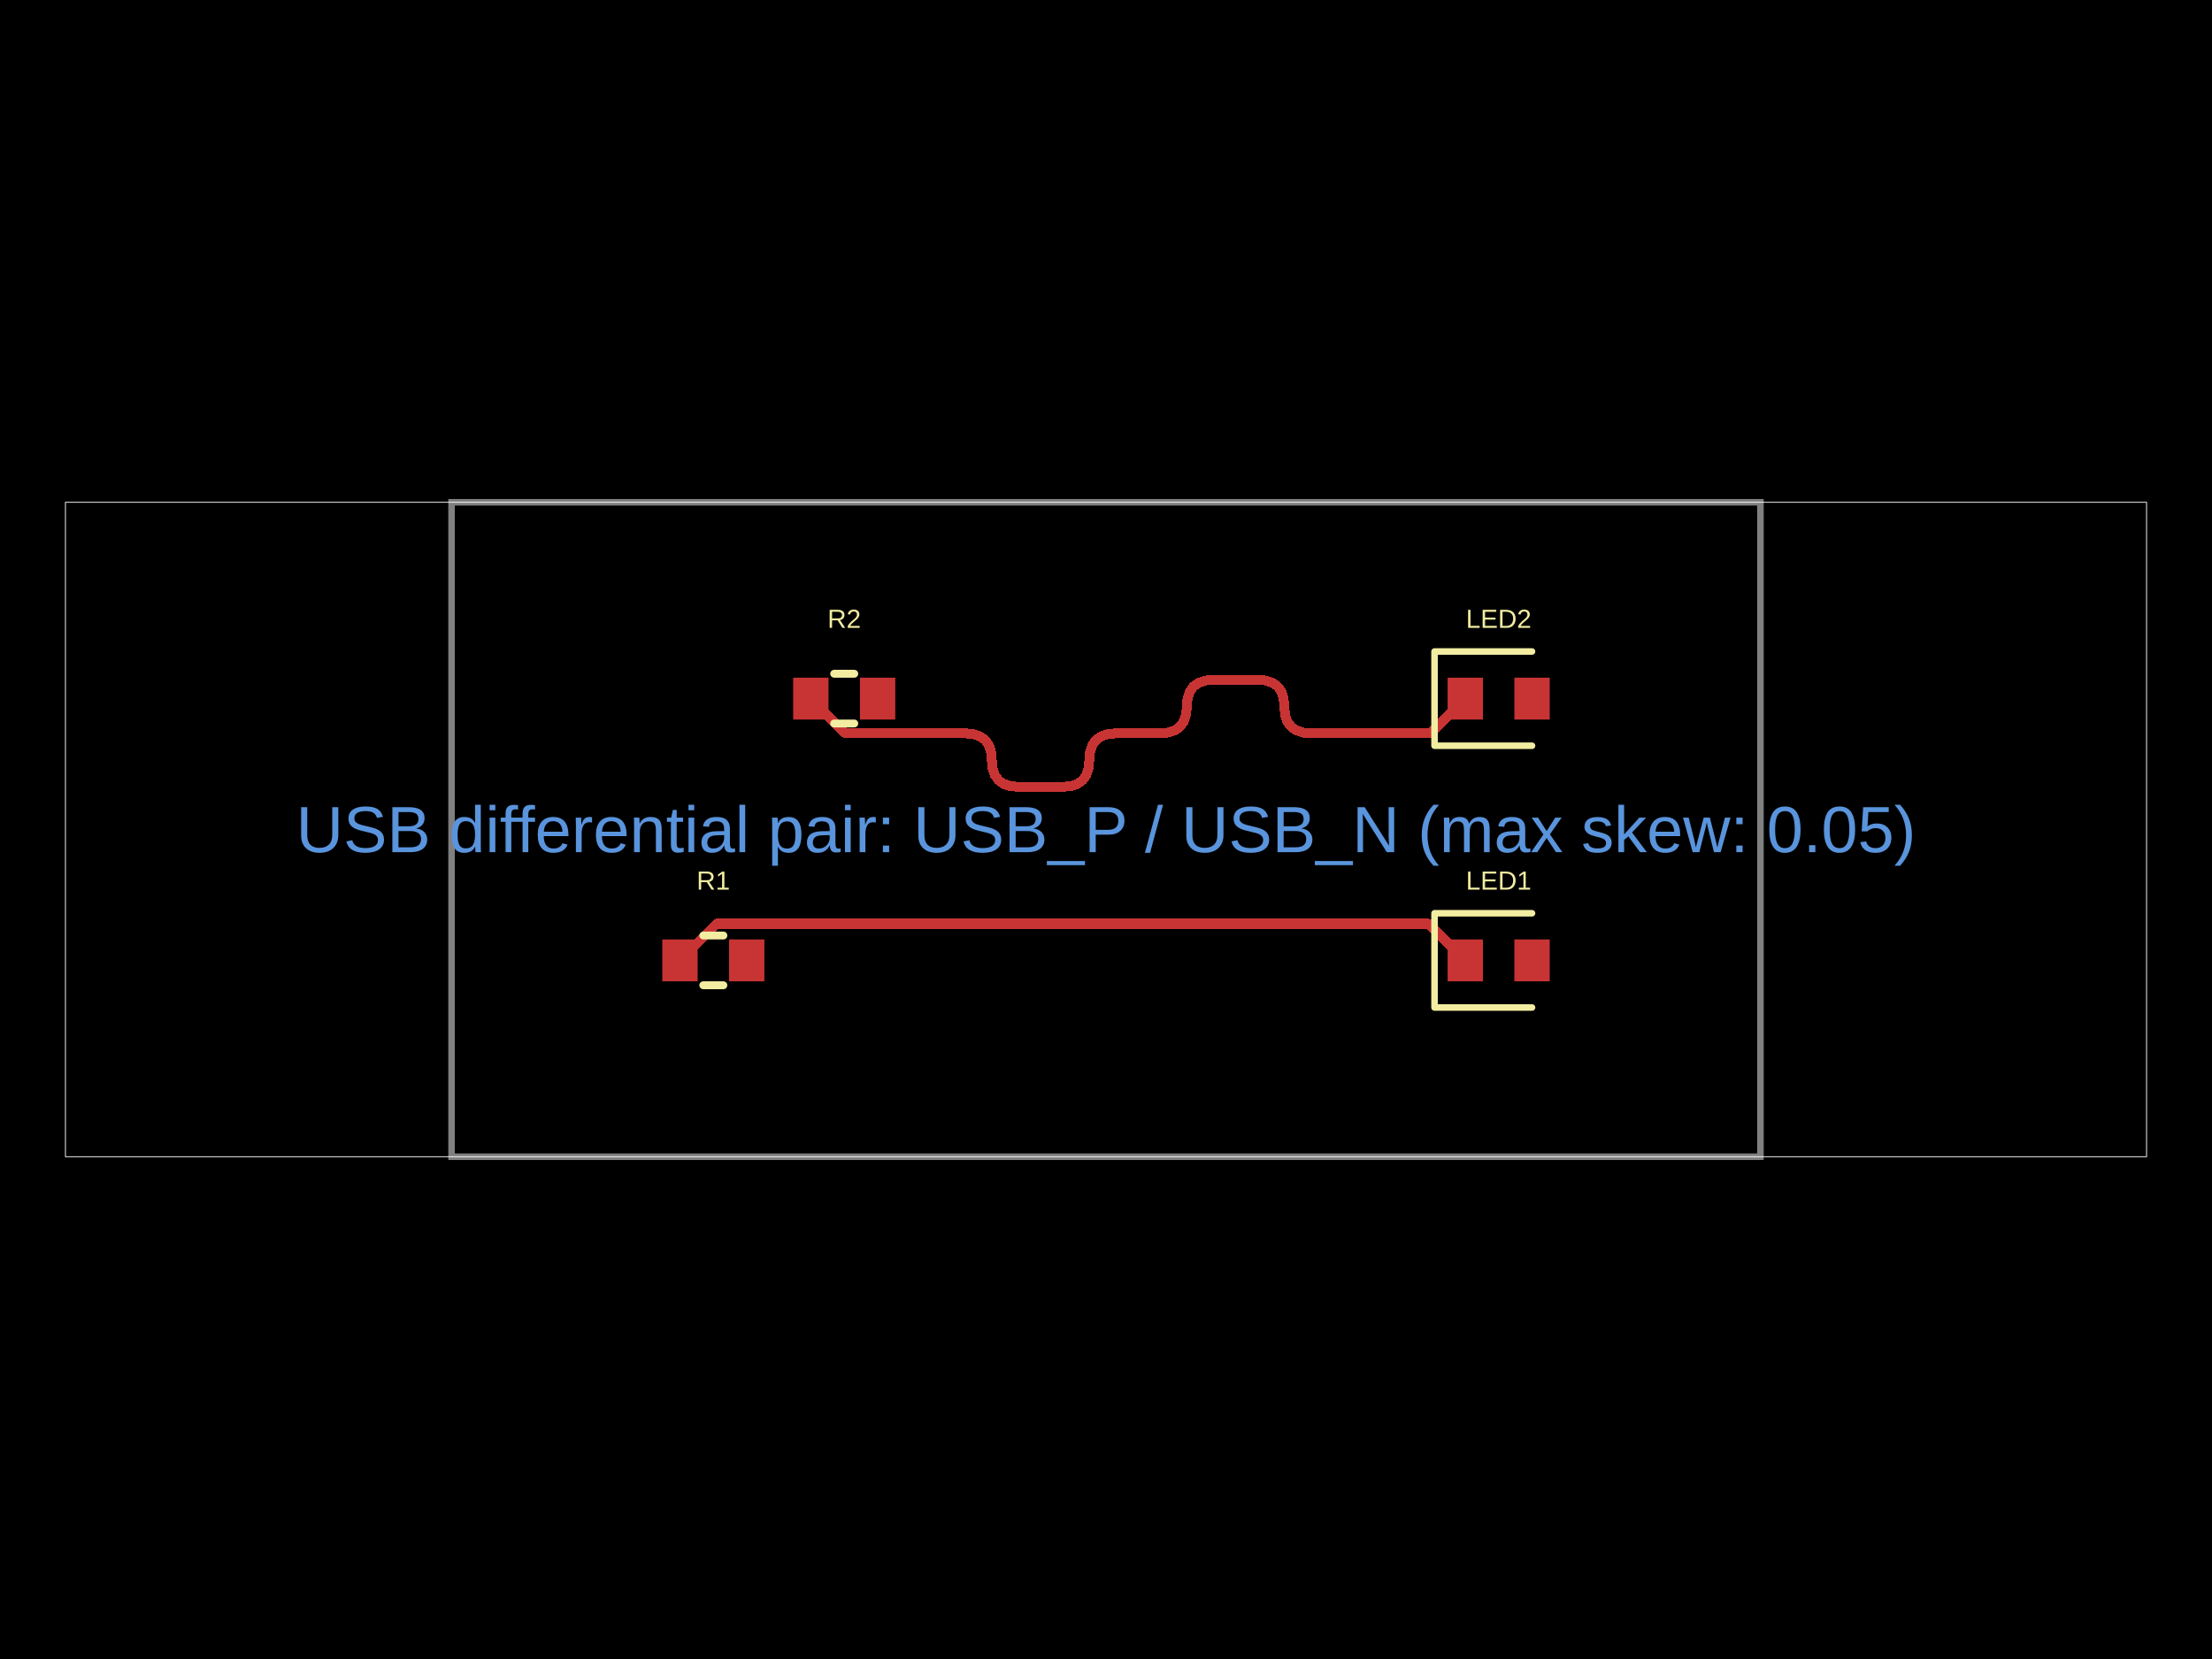
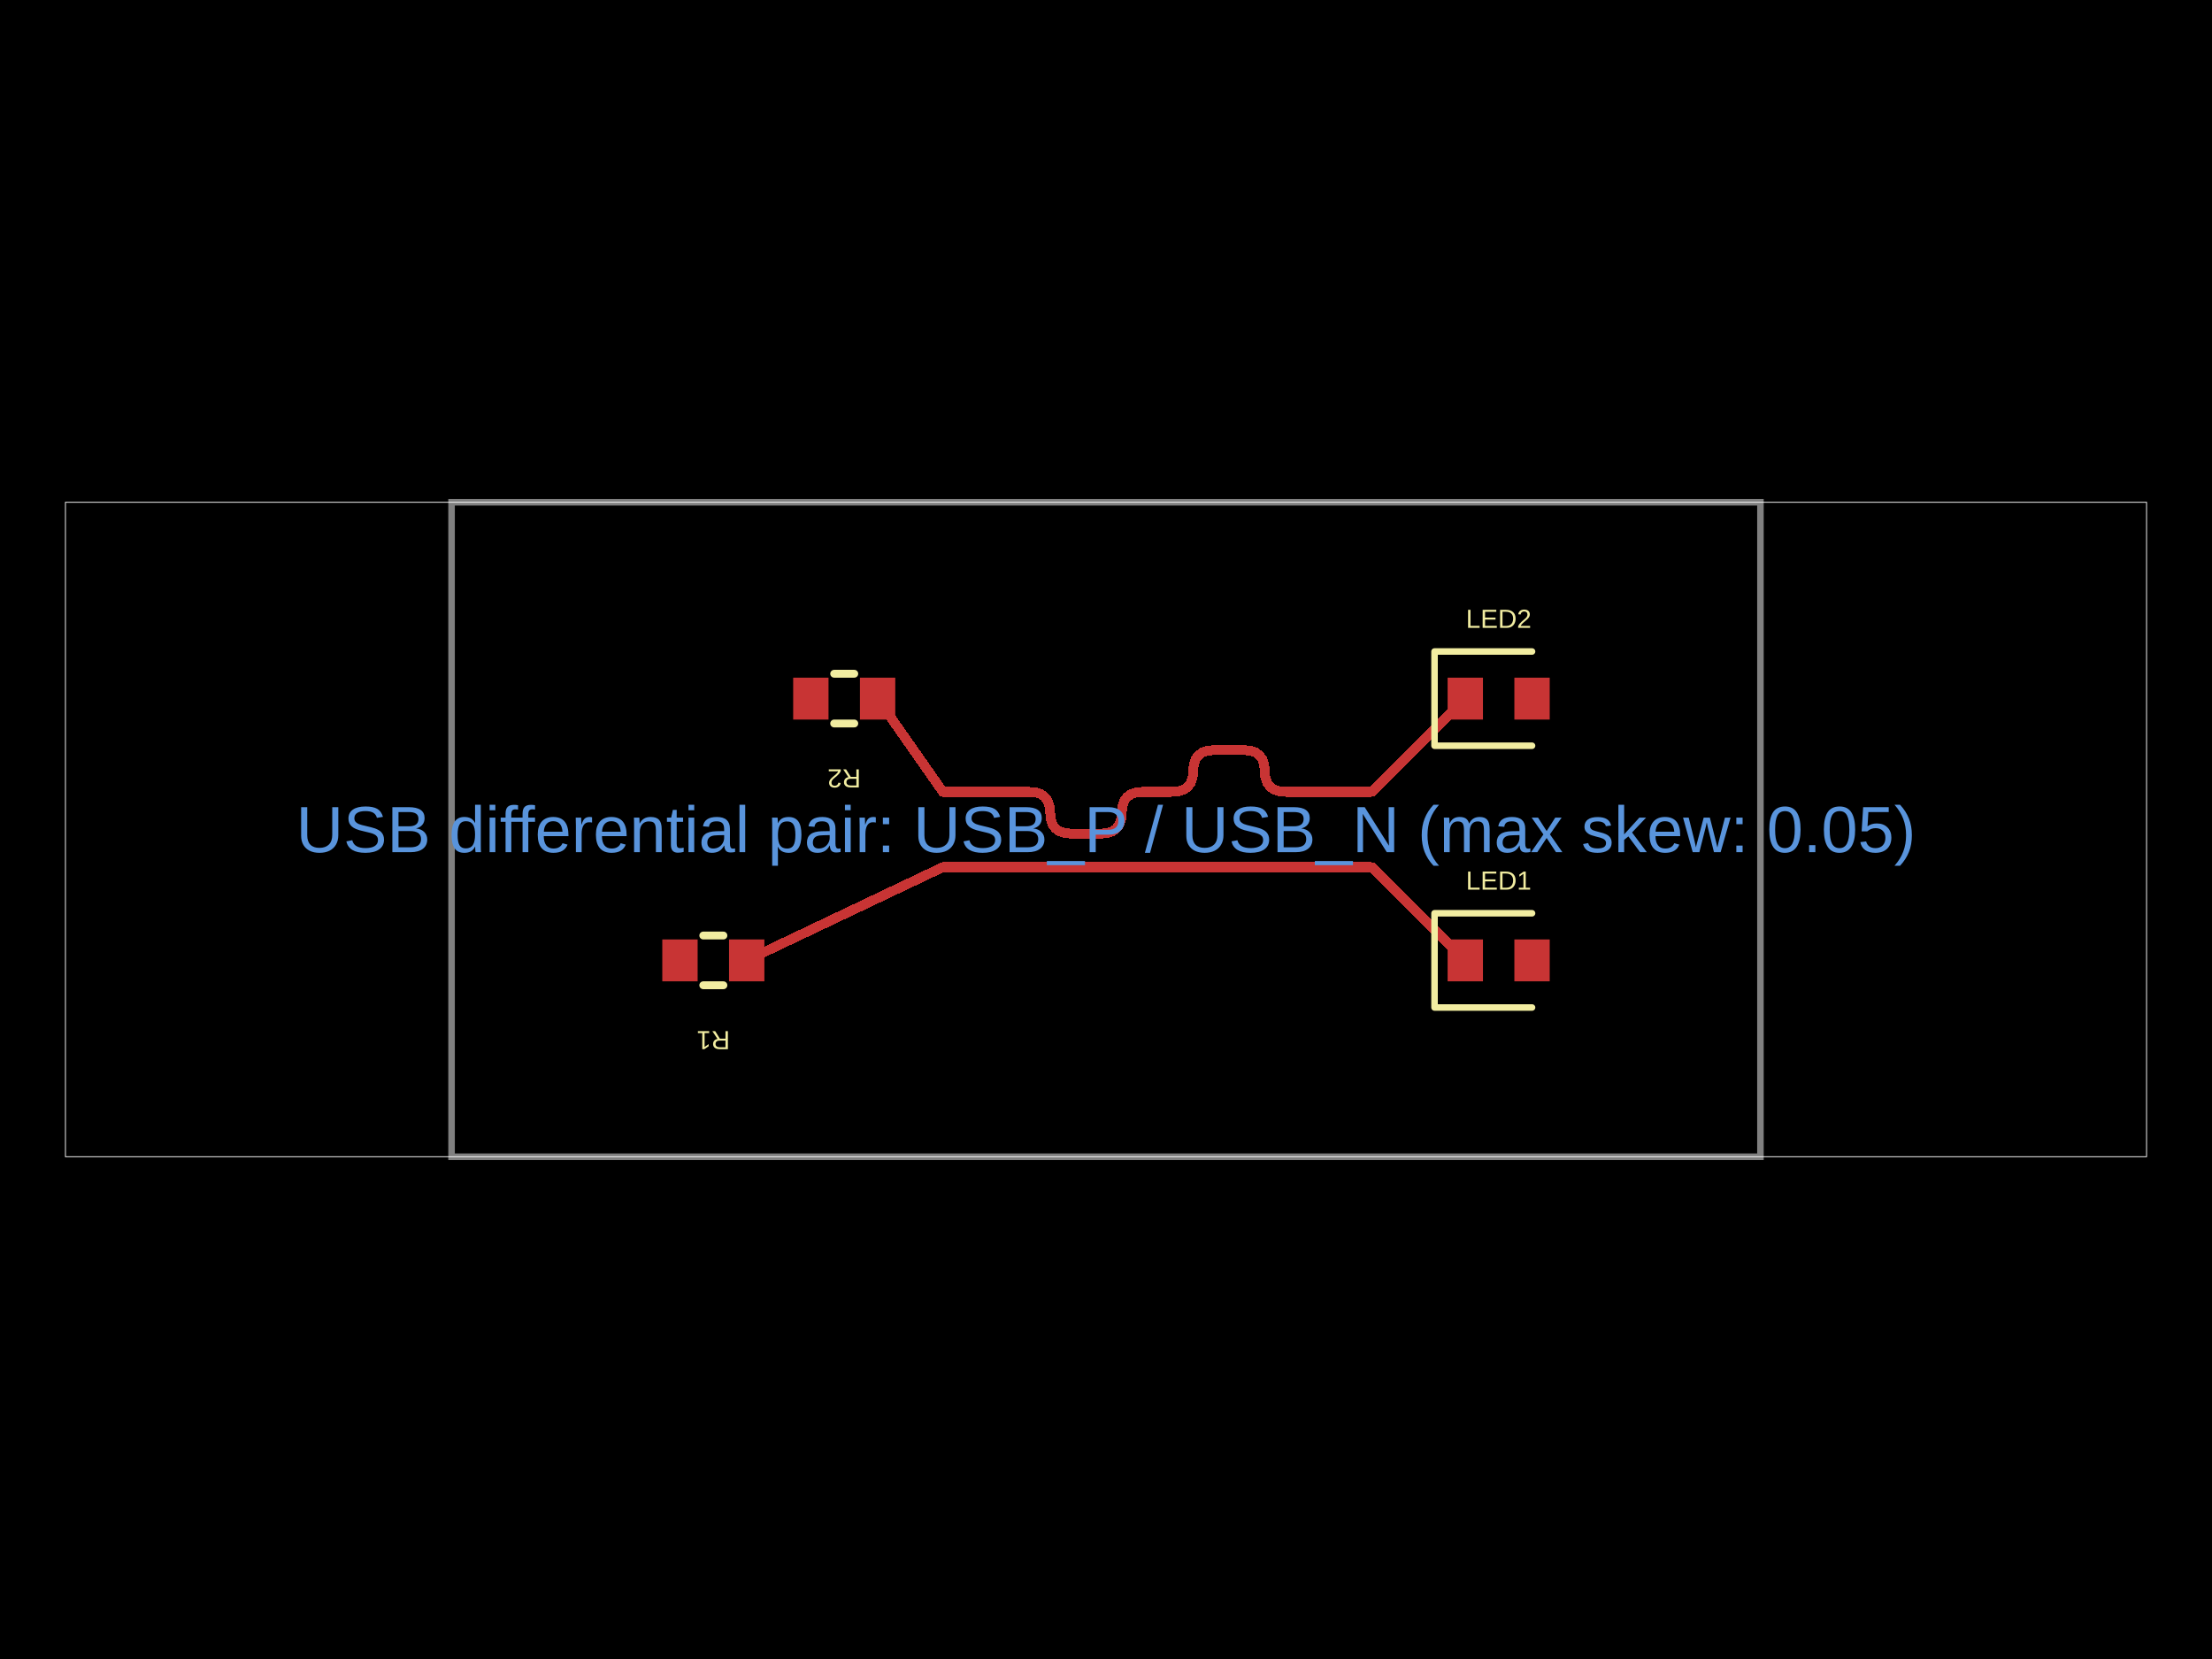
- <svg xmlns="http://www.w3.org/2000/svg" width="800" height="600" data-software-used-string="@tscircuit/core@0.0.1593">
+ <svg xmlns="http://www.w3.org/2000/svg" width="800" height="600" data-software-used-string="@tscircuit/core@0.0.1627">
  <style />
  <rect class="boundary" x="0" y="0" fill="#000" width="800" height="600" data-type="pcb_background" data-pcb-layer="global" />
  <rect class="pcb-boundary" fill="none" stroke="#fff" stroke-width="0.3" x="23.669" y="181.657" width="752.663" height="236.686" data-type="pcb_boundary" data-pcb-layer="global" />
  <path class="pcb-board" d="M 163.314 418.343 L 636.686 418.343 L 636.686 181.657 L 163.314 181.657 Z" fill="none" stroke="rgba(255, 255, 255, 0.5)" stroke-width="2.367" data-type="pcb_board" data-pcb-layer="board" />
-   <rect class="pcb-pad" fill="rgb(200, 52, 52)" x="239.527" y="339.763" width="12.781" height="15.148" data-type="pcb_smtpad" data-pcb-layer="top" data-pad-name="R1.pin1" />
-   <rect class="pcb-pad" fill="rgb(200, 52, 52)" x="263.669" y="339.763" width="12.781" height="15.148" data-type="pcb_smtpad" data-pcb-layer="top" data-pad-name="R1.pin2" />
-   <rect class="pcb-pad" fill="rgb(200, 52, 52)" x="286.864" y="245.089" width="12.781" height="15.148" data-type="pcb_smtpad" data-pcb-layer="top" data-pad-name="R2.pin1" />
-   <rect class="pcb-pad" fill="rgb(200, 52, 52)" x="311.006" y="245.089" width="12.781" height="15.148" data-type="pcb_smtpad" data-pcb-layer="top" data-pad-name="R2.pin2" />
+   <rect class="pcb-pad" fill="rgb(200, 52, 52)" x="263.669" y="339.763" width="12.781" height="15.148" data-type="pcb_smtpad" data-pcb-layer="top" data-pad-name="R1.pin1" />
+   <rect class="pcb-pad" fill="rgb(200, 52, 52)" x="239.527" y="339.763" width="12.781" height="15.148" data-type="pcb_smtpad" data-pcb-layer="top" data-pad-name="R1.pin2" />
+   <rect class="pcb-pad" fill="rgb(200, 52, 52)" x="311.006" y="245.089" width="12.781" height="15.148" data-type="pcb_smtpad" data-pcb-layer="top" data-pad-name="R2.pin1" />
+   <rect class="pcb-pad" fill="rgb(200, 52, 52)" x="286.864" y="245.089" width="12.781" height="15.148" data-type="pcb_smtpad" data-pcb-layer="top" data-pad-name="R2.pin2" />
  <rect class="pcb-pad" fill="rgb(200, 52, 52)" x="523.55" y="339.763" width="12.781" height="15.148" data-type="pcb_smtpad" data-pcb-layer="top" data-pad-name="LED1.pin1" />
  <rect class="pcb-pad" fill="rgb(200, 52, 52)" x="547.692" y="339.763" width="12.781" height="15.148" data-type="pcb_smtpad" data-pcb-layer="top" data-pad-name="LED1.pin2" />
  <rect class="pcb-pad" fill="rgb(200, 52, 52)" x="523.55" y="245.089" width="12.781" height="15.148" data-type="pcb_smtpad" data-pcb-layer="top" data-pad-name="LED2.pin1" />
  <rect class="pcb-pad" fill="rgb(200, 52, 52)" x="547.692" y="245.089" width="12.781" height="15.148" data-type="pcb_smtpad" data-pcb-layer="top" data-pad-name="LED2.pin2" />
-   <path class="pcb-trace" stroke="rgb(200, 52, 52)" fill="none" d="M 293.254 252.663 L 305.802 265.21" stroke-width="3.55" stroke-linecap="round" stroke-linejoin="round" shape-rendering="crispEdges" data-type="pcb_trace" data-pcb-layer="top" />
-   <path class="pcb-trace" stroke="rgb(200, 52, 52)" fill="none" d="M 305.802 265.21 L 349.014 265.21" stroke-width="3.55" stroke-linecap="round" stroke-linejoin="round" shape-rendering="crispEdges" data-type="pcb_trace" data-pcb-layer="top" />
-   <path class="pcb-trace" stroke="rgb(200, 52, 52)" fill="none" d="M 349.014 265.21 L 351.974 265.479" stroke-width="3.55" stroke-linecap="round" stroke-linejoin="round" shape-rendering="crispEdges" data-type="pcb_trace" data-pcb-layer="top" />
-   <path class="pcb-trace" stroke="rgb(200, 52, 52)" fill="none" d="M 351.974 265.479 L 354.395 266.286" stroke-width="3.55" stroke-linecap="round" stroke-linejoin="round" shape-rendering="crispEdges" data-type="pcb_trace" data-pcb-layer="top" />
-   <path class="pcb-trace" stroke="rgb(200, 52, 52)" fill="none" d="M 354.395 266.286 L 356.278 267.631" stroke-width="3.55" stroke-linecap="round" stroke-linejoin="round" shape-rendering="crispEdges" data-type="pcb_trace" data-pcb-layer="top" />
-   <path class="pcb-trace" stroke="rgb(200, 52, 52)" fill="none" d="M 356.278 267.631 L 357.623 269.515" stroke-width="3.55" stroke-linecap="round" stroke-linejoin="round" shape-rendering="crispEdges" data-type="pcb_trace" data-pcb-layer="top" />
-   <path class="pcb-trace" stroke="rgb(200, 52, 52)" fill="none" d="M 357.623 269.515 L 358.431 271.936" stroke-width="3.55" stroke-linecap="round" stroke-linejoin="round" shape-rendering="crispEdges" data-type="pcb_trace" data-pcb-layer="top" />
-   <path class="pcb-trace" stroke="rgb(200, 52, 52)" fill="none" d="M 358.431 271.936 L 358.7 274.895" stroke-width="3.55" stroke-linecap="round" stroke-linejoin="round" shape-rendering="crispEdges" data-type="pcb_trace" data-pcb-layer="top" />
-   <path class="pcb-trace" stroke="rgb(200, 52, 52)" fill="none" d="M 358.7 274.895 L 358.969 277.855" stroke-width="3.55" stroke-linecap="round" stroke-linejoin="round" shape-rendering="crispEdges" data-type="pcb_trace" data-pcb-layer="top" />
-   <path class="pcb-trace" stroke="rgb(200, 52, 52)" fill="none" d="M 358.969 277.855 L 359.776 280.276" stroke-width="3.55" stroke-linecap="round" stroke-linejoin="round" shape-rendering="crispEdges" data-type="pcb_trace" data-pcb-layer="top" />
-   <path class="pcb-trace" stroke="rgb(200, 52, 52)" fill="none" d="M 359.776 280.276 L 361.121 282.159" stroke-width="3.55" stroke-linecap="round" stroke-linejoin="round" shape-rendering="crispEdges" data-type="pcb_trace" data-pcb-layer="top" />
-   <path class="pcb-trace" stroke="rgb(200, 52, 52)" fill="none" d="M 361.121 282.159 L 363.004 283.504" stroke-width="3.55" stroke-linecap="round" stroke-linejoin="round" shape-rendering="crispEdges" data-type="pcb_trace" data-pcb-layer="top" />
-   <path class="pcb-trace" stroke="rgb(200, 52, 52)" fill="none" d="M 363.004 283.504 L 365.426 284.312" stroke-width="3.55" stroke-linecap="round" stroke-linejoin="round" shape-rendering="crispEdges" data-type="pcb_trace" data-pcb-layer="top" />
-   <path class="pcb-trace" stroke="rgb(200, 52, 52)" fill="none" d="M 365.426 284.312 L 368.385 284.581" stroke-width="3.55" stroke-linecap="round" stroke-linejoin="round" shape-rendering="crispEdges" data-type="pcb_trace" data-pcb-layer="top" />
-   <path class="pcb-trace" stroke="rgb(200, 52, 52)" fill="none" d="M 368.385 284.581 L 384.28 284.581" stroke-width="3.55" stroke-linecap="round" stroke-linejoin="round" shape-rendering="crispEdges" data-type="pcb_trace" data-pcb-layer="top" />
-   <path class="pcb-trace" stroke="rgb(200, 52, 52)" fill="none" d="M 384.28 284.581 L 387.239 284.312" stroke-width="3.55" stroke-linecap="round" stroke-linejoin="round" shape-rendering="crispEdges" data-type="pcb_trace" data-pcb-layer="top" />
-   <path class="pcb-trace" stroke="rgb(200, 52, 52)" fill="none" d="M 387.239 284.312 L 389.66 283.504" stroke-width="3.55" stroke-linecap="round" stroke-linejoin="round" shape-rendering="crispEdges" data-type="pcb_trace" data-pcb-layer="top" />
-   <path class="pcb-trace" stroke="rgb(200, 52, 52)" fill="none" d="M 389.66 283.504 L 391.544 282.159" stroke-width="3.55" stroke-linecap="round" stroke-linejoin="round" shape-rendering="crispEdges" data-type="pcb_trace" data-pcb-layer="top" />
-   <path class="pcb-trace" stroke="rgb(200, 52, 52)" fill="none" d="M 391.544 282.159 L 392.889 280.276" stroke-width="3.55" stroke-linecap="round" stroke-linejoin="round" shape-rendering="crispEdges" data-type="pcb_trace" data-pcb-layer="top" />
-   <path class="pcb-trace" stroke="rgb(200, 52, 52)" fill="none" d="M 392.889 280.276 L 393.696 277.855" stroke-width="3.55" stroke-linecap="round" stroke-linejoin="round" shape-rendering="crispEdges" data-type="pcb_trace" data-pcb-layer="top" />
-   <path class="pcb-trace" stroke="rgb(200, 52, 52)" fill="none" d="M 393.696 277.855 L 393.965 274.895" stroke-width="3.55" stroke-linecap="round" stroke-linejoin="round" shape-rendering="crispEdges" data-type="pcb_trace" data-pcb-layer="top" />
-   <path class="pcb-trace" stroke="rgb(200, 52, 52)" fill="none" d="M 393.965 274.895 L 394.234 271.936" stroke-width="3.55" stroke-linecap="round" stroke-linejoin="round" shape-rendering="crispEdges" data-type="pcb_trace" data-pcb-layer="top" />
-   <path class="pcb-trace" stroke="rgb(200, 52, 52)" fill="none" d="M 394.234 271.936 L 395.041 269.515" stroke-width="3.55" stroke-linecap="round" stroke-linejoin="round" shape-rendering="crispEdges" data-type="pcb_trace" data-pcb-layer="top" />
-   <path class="pcb-trace" stroke="rgb(200, 52, 52)" fill="none" d="M 395.041 269.515 L 396.386 267.631" stroke-width="3.55" stroke-linecap="round" stroke-linejoin="round" shape-rendering="crispEdges" data-type="pcb_trace" data-pcb-layer="top" />
-   <path class="pcb-trace" stroke="rgb(200, 52, 52)" fill="none" d="M 396.386 267.631 L 398.27 266.286" stroke-width="3.55" stroke-linecap="round" stroke-linejoin="round" shape-rendering="crispEdges" data-type="pcb_trace" data-pcb-layer="top" />
-   <path class="pcb-trace" stroke="rgb(200, 52, 52)" fill="none" d="M 398.27 266.286 L 400.691 265.479" stroke-width="3.55" stroke-linecap="round" stroke-linejoin="round" shape-rendering="crispEdges" data-type="pcb_trace" data-pcb-layer="top" />
-   <path class="pcb-trace" stroke="rgb(200, 52, 52)" fill="none" d="M 400.691 265.479 L 403.65 265.21" stroke-width="3.55" stroke-linecap="round" stroke-linejoin="round" shape-rendering="crispEdges" data-type="pcb_trace" data-pcb-layer="top" />
-   <path class="pcb-trace" stroke="rgb(200, 52, 52)" fill="none" d="M 403.65 265.21 L 419.545 265.21" stroke-width="3.55" stroke-linecap="round" stroke-linejoin="round" shape-rendering="crispEdges" data-type="pcb_trace" data-pcb-layer="top" />
-   <path class="pcb-trace" stroke="rgb(200, 52, 52)" fill="none" d="M 419.545 265.21 L 422.504 264.941" stroke-width="3.55" stroke-linecap="round" stroke-linejoin="round" shape-rendering="crispEdges" data-type="pcb_trace" data-pcb-layer="top" />
-   <path class="pcb-trace" stroke="rgb(200, 52, 52)" fill="none" d="M 422.504 264.941 L 424.926 264.134" stroke-width="3.55" stroke-linecap="round" stroke-linejoin="round" shape-rendering="crispEdges" data-type="pcb_trace" data-pcb-layer="top" />
-   <path class="pcb-trace" stroke="rgb(200, 52, 52)" fill="none" d="M 424.926 264.134 L 426.809 262.789" stroke-width="3.55" stroke-linecap="round" stroke-linejoin="round" shape-rendering="crispEdges" data-type="pcb_trace" data-pcb-layer="top" />
-   <path class="pcb-trace" stroke="rgb(200, 52, 52)" fill="none" d="M 426.809 262.789 L 428.154 260.905" stroke-width="3.55" stroke-linecap="round" stroke-linejoin="round" shape-rendering="crispEdges" data-type="pcb_trace" data-pcb-layer="top" />
-   <path class="pcb-trace" stroke="rgb(200, 52, 52)" fill="none" d="M 428.154 260.905 L 428.961 258.484" stroke-width="3.55" stroke-linecap="round" stroke-linejoin="round" shape-rendering="crispEdges" data-type="pcb_trace" data-pcb-layer="top" />
-   <path class="pcb-trace" stroke="rgb(200, 52, 52)" fill="none" d="M 428.961 258.484 L 429.23 255.525" stroke-width="3.55" stroke-linecap="round" stroke-linejoin="round" shape-rendering="crispEdges" data-type="pcb_trace" data-pcb-layer="top" />
-   <path class="pcb-trace" stroke="rgb(200, 52, 52)" fill="none" d="M 429.23 255.525 L 429.499 252.565" stroke-width="3.55" stroke-linecap="round" stroke-linejoin="round" shape-rendering="crispEdges" data-type="pcb_trace" data-pcb-layer="top" />
-   <path class="pcb-trace" stroke="rgb(200, 52, 52)" fill="none" d="M 429.499 252.565 L 430.306 250.144" stroke-width="3.55" stroke-linecap="round" stroke-linejoin="round" shape-rendering="crispEdges" data-type="pcb_trace" data-pcb-layer="top" />
-   <path class="pcb-trace" stroke="rgb(200, 52, 52)" fill="none" d="M 430.306 250.144 L 431.652 248.26" stroke-width="3.55" stroke-linecap="round" stroke-linejoin="round" shape-rendering="crispEdges" data-type="pcb_trace" data-pcb-layer="top" />
-   <path class="pcb-trace" stroke="rgb(200, 52, 52)" fill="none" d="M 431.652 248.26 L 433.535 246.915" stroke-width="3.55" stroke-linecap="round" stroke-linejoin="round" shape-rendering="crispEdges" data-type="pcb_trace" data-pcb-layer="top" />
-   <path class="pcb-trace" stroke="rgb(200, 52, 52)" fill="none" d="M 433.535 246.915 L 435.956 246.108" stroke-width="3.55" stroke-linecap="round" stroke-linejoin="round" shape-rendering="crispEdges" data-type="pcb_trace" data-pcb-layer="top" />
-   <path class="pcb-trace" stroke="rgb(200, 52, 52)" fill="none" d="M 435.956 246.108 L 438.916 245.839" stroke-width="3.55" stroke-linecap="round" stroke-linejoin="round" shape-rendering="crispEdges" data-type="pcb_trace" data-pcb-layer="top" />
-   <path class="pcb-trace" stroke="rgb(200, 52, 52)" fill="none" d="M 438.916 245.839 L 454.81 245.839" stroke-width="3.55" stroke-linecap="round" stroke-linejoin="round" shape-rendering="crispEdges" data-type="pcb_trace" data-pcb-layer="top" />
-   <path class="pcb-trace" stroke="rgb(200, 52, 52)" fill="none" d="M 454.81 245.839 L 457.77 246.108" stroke-width="3.55" stroke-linecap="round" stroke-linejoin="round" shape-rendering="crispEdges" data-type="pcb_trace" data-pcb-layer="top" />
-   <path class="pcb-trace" stroke="rgb(200, 52, 52)" fill="none" d="M 457.77 246.108 L 460.191 246.915" stroke-width="3.55" stroke-linecap="round" stroke-linejoin="round" shape-rendering="crispEdges" data-type="pcb_trace" data-pcb-layer="top" />
-   <path class="pcb-trace" stroke="rgb(200, 52, 52)" fill="none" d="M 460.191 246.915 L 462.074 248.26" stroke-width="3.55" stroke-linecap="round" stroke-linejoin="round" shape-rendering="crispEdges" data-type="pcb_trace" data-pcb-layer="top" />
-   <path class="pcb-trace" stroke="rgb(200, 52, 52)" fill="none" d="M 462.074 248.26 L 463.419 250.144" stroke-width="3.55" stroke-linecap="round" stroke-linejoin="round" shape-rendering="crispEdges" data-type="pcb_trace" data-pcb-layer="top" />
-   <path class="pcb-trace" stroke="rgb(200, 52, 52)" fill="none" d="M 463.419 250.144 L 464.227 252.565" stroke-width="3.55" stroke-linecap="round" stroke-linejoin="round" shape-rendering="crispEdges" data-type="pcb_trace" data-pcb-layer="top" />
-   <path class="pcb-trace" stroke="rgb(200, 52, 52)" fill="none" d="M 464.227 252.565 L 464.496 255.525" stroke-width="3.55" stroke-linecap="round" stroke-linejoin="round" shape-rendering="crispEdges" data-type="pcb_trace" data-pcb-layer="top" />
-   <path class="pcb-trace" stroke="rgb(200, 52, 52)" fill="none" d="M 464.496 255.525 L 464.765 258.484" stroke-width="3.55" stroke-linecap="round" stroke-linejoin="round" shape-rendering="crispEdges" data-type="pcb_trace" data-pcb-layer="top" />
-   <path class="pcb-trace" stroke="rgb(200, 52, 52)" fill="none" d="M 464.765 258.484 L 465.572 260.905" stroke-width="3.55" stroke-linecap="round" stroke-linejoin="round" shape-rendering="crispEdges" data-type="pcb_trace" data-pcb-layer="top" />
-   <path class="pcb-trace" stroke="rgb(200, 52, 52)" fill="none" d="M 465.572 260.905 L 466.917 262.789" stroke-width="3.55" stroke-linecap="round" stroke-linejoin="round" shape-rendering="crispEdges" data-type="pcb_trace" data-pcb-layer="top" />
-   <path class="pcb-trace" stroke="rgb(200, 52, 52)" fill="none" d="M 466.917 262.789 L 468.8 264.134" stroke-width="3.55" stroke-linecap="round" stroke-linejoin="round" shape-rendering="crispEdges" data-type="pcb_trace" data-pcb-layer="top" />
-   <path class="pcb-trace" stroke="rgb(200, 52, 52)" fill="none" d="M 468.8 264.134 L 471.222 264.941" stroke-width="3.55" stroke-linecap="round" stroke-linejoin="round" shape-rendering="crispEdges" data-type="pcb_trace" data-pcb-layer="top" />
-   <path class="pcb-trace" stroke="rgb(200, 52, 52)" fill="none" d="M 471.222 264.941 L 474.181 265.21" stroke-width="3.55" stroke-linecap="round" stroke-linejoin="round" shape-rendering="crispEdges" data-type="pcb_trace" data-pcb-layer="top" />
-   <path class="pcb-trace" stroke="rgb(200, 52, 52)" fill="none" d="M 474.181 265.21 L 517.394 265.21" stroke-width="3.55" stroke-linecap="round" stroke-linejoin="round" shape-rendering="crispEdges" data-type="pcb_trace" data-pcb-layer="top" />
-   <path class="pcb-trace" stroke="rgb(200, 52, 52)" fill="none" d="M 517.394 265.21 L 529.941 252.663" stroke-width="3.55" stroke-linecap="round" stroke-linejoin="round" shape-rendering="crispEdges" data-type="pcb_trace" data-pcb-layer="top" />
-   <path class="pcb-trace" stroke="rgb(200, 52, 52)" fill="none" d="M 245.917 347.337 L 259.18 334.075" stroke-width="3.55" stroke-linecap="round" stroke-linejoin="round" shape-rendering="crispEdges" data-type="pcb_trace" data-pcb-layer="top" />
-   <path class="pcb-trace" stroke="rgb(200, 52, 52)" fill="none" d="M 259.18 334.075 L 516.678 334.075" stroke-width="3.55" stroke-linecap="round" stroke-linejoin="round" shape-rendering="crispEdges" data-type="pcb_trace" data-pcb-layer="top" />
-   <path class="pcb-trace" stroke="rgb(200, 52, 52)" fill="none" d="M 516.678 334.075 L 529.941 347.337" stroke-width="3.55" stroke-linecap="round" stroke-linejoin="round" shape-rendering="crispEdges" data-type="pcb_trace" data-pcb-layer="top" />
-   <path class="pcb-silkscreen pcb-silkscreen-top" d="M 254.352 338.343 L 261.625 338.343" fill="none" stroke="#f2eda1" stroke-width="2.84" stroke-linecap="round" stroke-linejoin="round" data-pcb-component-id="pcb_component_0" data-pcb-silkscreen-path-id="pcb_silkscreen_path_0" data-type="pcb_silkscreen_path" data-pcb-layer="top" />
-   <path class="pcb-silkscreen pcb-silkscreen-top" d="M 254.352 356.331 L 261.625 356.331" fill="none" stroke="#f2eda1" stroke-width="2.84" stroke-linecap="round" stroke-linejoin="round" data-pcb-component-id="pcb_component_0" data-pcb-silkscreen-path-id="pcb_silkscreen_path_1" data-type="pcb_silkscreen_path" data-pcb-layer="top" />
-   <text x="0" y="0" dx="0" dy="0" fill="#f2eda1" font-family="Arial, sans-serif" font-size="9.467" text-anchor="middle" dominant-baseline="central" transform="matrix(1,0,0,1,257.9882,318.4615)" class="pcb-silkscreen-text pcb-silkscreen-top" data-pcb-silkscreen-text-id="pcb_silkscreen_text_0" stroke="none" data-type="pcb_silkscreen_text" data-pcb-layer="top">R1</text>
-   <path class="pcb-silkscreen pcb-silkscreen-top" d="M 301.689 243.669 L 308.962 243.669" fill="none" stroke="#f2eda1" stroke-width="2.84" stroke-linecap="round" stroke-linejoin="round" data-pcb-component-id="pcb_component_1" data-pcb-silkscreen-path-id="pcb_silkscreen_path_2" data-type="pcb_silkscreen_path" data-pcb-layer="top" />
-   <path class="pcb-silkscreen pcb-silkscreen-top" d="M 301.689 261.657 L 308.962 261.657" fill="none" stroke="#f2eda1" stroke-width="2.84" stroke-linecap="round" stroke-linejoin="round" data-pcb-component-id="pcb_component_1" data-pcb-silkscreen-path-id="pcb_silkscreen_path_3" data-type="pcb_silkscreen_path" data-pcb-layer="top" />
-   <text x="0" y="0" dx="0" dy="0" fill="#f2eda1" font-family="Arial, sans-serif" font-size="9.467" text-anchor="middle" dominant-baseline="central" transform="matrix(1,0,0,1,305.3254,223.787)" class="pcb-silkscreen-text pcb-silkscreen-top" data-pcb-silkscreen-text-id="pcb_silkscreen_text_1" stroke="none" data-type="pcb_silkscreen_text" data-pcb-layer="top">R2</text>
+   <path class="pcb-trace" stroke="rgb(200, 52, 52)" fill="none" d="M 317.396 252.663 L 341.013 286.391" stroke-width="3.55" stroke-linecap="round" stroke-linejoin="round" shape-rendering="crispEdges" data-type="pcb_trace" data-pcb-layer="top" />
+   <path class="pcb-trace" stroke="rgb(200, 52, 52)" fill="none" d="M 341.013 286.391 L 372.258 286.391" stroke-width="3.55" stroke-linecap="round" stroke-linejoin="round" shape-rendering="crispEdges" data-type="pcb_trace" data-pcb-layer="top" />
+   <path class="pcb-trace" stroke="rgb(200, 52, 52)" fill="none" d="M 372.258 286.391 L 374.566 286.6" stroke-width="3.55" stroke-linecap="round" stroke-linejoin="round" shape-rendering="crispEdges" data-type="pcb_trace" data-pcb-layer="top" />
+   <path class="pcb-trace" stroke="rgb(200, 52, 52)" fill="none" d="M 374.566 286.6 L 376.455 287.23" stroke-width="3.55" stroke-linecap="round" stroke-linejoin="round" shape-rendering="crispEdges" data-type="pcb_trace" data-pcb-layer="top" />
+   <path class="pcb-trace" stroke="rgb(200, 52, 52)" fill="none" d="M 376.455 287.23 L 377.924 288.279" stroke-width="3.55" stroke-linecap="round" stroke-linejoin="round" shape-rendering="crispEdges" data-type="pcb_trace" data-pcb-layer="top" />
+   <path class="pcb-trace" stroke="rgb(200, 52, 52)" fill="none" d="M 377.924 288.279 L 378.973 289.748" stroke-width="3.55" stroke-linecap="round" stroke-linejoin="round" shape-rendering="crispEdges" data-type="pcb_trace" data-pcb-layer="top" />
+   <path class="pcb-trace" stroke="rgb(200, 52, 52)" fill="none" d="M 378.973 289.748 L 379.603 291.637" stroke-width="3.55" stroke-linecap="round" stroke-linejoin="round" shape-rendering="crispEdges" data-type="pcb_trace" data-pcb-layer="top" />
+   <path class="pcb-trace" stroke="rgb(200, 52, 52)" fill="none" d="M 379.603 291.637 L 379.813 293.946" stroke-width="3.55" stroke-linecap="round" stroke-linejoin="round" shape-rendering="crispEdges" data-type="pcb_trace" data-pcb-layer="top" />
+   <path class="pcb-trace" stroke="rgb(200, 52, 52)" fill="none" d="M 379.813 293.946 L 380.023 296.254" stroke-width="3.55" stroke-linecap="round" stroke-linejoin="round" shape-rendering="crispEdges" data-type="pcb_trace" data-pcb-layer="top" />
+   <path class="pcb-trace" stroke="rgb(200, 52, 52)" fill="none" d="M 380.023 296.254 L 380.652 298.143" stroke-width="3.55" stroke-linecap="round" stroke-linejoin="round" shape-rendering="crispEdges" data-type="pcb_trace" data-pcb-layer="top" />
+   <path class="pcb-trace" stroke="rgb(200, 52, 52)" fill="none" d="M 380.652 298.143 L 381.702 299.612" stroke-width="3.55" stroke-linecap="round" stroke-linejoin="round" shape-rendering="crispEdges" data-type="pcb_trace" data-pcb-layer="top" />
+   <path class="pcb-trace" stroke="rgb(200, 52, 52)" fill="none" d="M 381.702 299.612 L 383.171 300.661" stroke-width="3.55" stroke-linecap="round" stroke-linejoin="round" shape-rendering="crispEdges" data-type="pcb_trace" data-pcb-layer="top" />
+   <path class="pcb-trace" stroke="rgb(200, 52, 52)" fill="none" d="M 383.171 300.661 L 385.06 301.291" stroke-width="3.55" stroke-linecap="round" stroke-linejoin="round" shape-rendering="crispEdges" data-type="pcb_trace" data-pcb-layer="top" />
+   <path class="pcb-trace" stroke="rgb(200, 52, 52)" fill="none" d="M 385.06 301.291 L 387.368 301.501" stroke-width="3.55" stroke-linecap="round" stroke-linejoin="round" shape-rendering="crispEdges" data-type="pcb_trace" data-pcb-layer="top" />
+   <path class="pcb-trace" stroke="rgb(200, 52, 52)" fill="none" d="M 387.368 301.501 L 398.124 301.501" stroke-width="3.55" stroke-linecap="round" stroke-linejoin="round" shape-rendering="crispEdges" data-type="pcb_trace" data-pcb-layer="top" />
+   <path class="pcb-trace" stroke="rgb(200, 52, 52)" fill="none" d="M 398.124 301.501 L 400.433 301.291" stroke-width="3.55" stroke-linecap="round" stroke-linejoin="round" shape-rendering="crispEdges" data-type="pcb_trace" data-pcb-layer="top" />
+   <path class="pcb-trace" stroke="rgb(200, 52, 52)" fill="none" d="M 400.433 301.291 L 402.322 300.661" stroke-width="3.55" stroke-linecap="round" stroke-linejoin="round" shape-rendering="crispEdges" data-type="pcb_trace" data-pcb-layer="top" />
+   <path class="pcb-trace" stroke="rgb(200, 52, 52)" fill="none" d="M 402.322 300.661 L 403.791 299.612" stroke-width="3.55" stroke-linecap="round" stroke-linejoin="round" shape-rendering="crispEdges" data-type="pcb_trace" data-pcb-layer="top" />
+   <path class="pcb-trace" stroke="rgb(200, 52, 52)" fill="none" d="M 403.791 299.612 L 404.84 298.143" stroke-width="3.55" stroke-linecap="round" stroke-linejoin="round" shape-rendering="crispEdges" data-type="pcb_trace" data-pcb-layer="top" />
+   <path class="pcb-trace" stroke="rgb(200, 52, 52)" fill="none" d="M 404.84 298.143 L 405.47 296.254" stroke-width="3.55" stroke-linecap="round" stroke-linejoin="round" shape-rendering="crispEdges" data-type="pcb_trace" data-pcb-layer="top" />
+   <path class="pcb-trace" stroke="rgb(200, 52, 52)" fill="none" d="M 405.47 296.254 L 405.68 293.946" stroke-width="3.55" stroke-linecap="round" stroke-linejoin="round" shape-rendering="crispEdges" data-type="pcb_trace" data-pcb-layer="top" />
+   <path class="pcb-trace" stroke="rgb(200, 52, 52)" fill="none" d="M 405.68 293.946 L 405.889 291.637" stroke-width="3.55" stroke-linecap="round" stroke-linejoin="round" shape-rendering="crispEdges" data-type="pcb_trace" data-pcb-layer="top" />
+   <path class="pcb-trace" stroke="rgb(200, 52, 52)" fill="none" d="M 405.889 291.637 L 406.519 289.748" stroke-width="3.55" stroke-linecap="round" stroke-linejoin="round" shape-rendering="crispEdges" data-type="pcb_trace" data-pcb-layer="top" />
+   <path class="pcb-trace" stroke="rgb(200, 52, 52)" fill="none" d="M 406.519 289.748 L 407.568 288.279" stroke-width="3.55" stroke-linecap="round" stroke-linejoin="round" shape-rendering="crispEdges" data-type="pcb_trace" data-pcb-layer="top" />
+   <path class="pcb-trace" stroke="rgb(200, 52, 52)" fill="none" d="M 407.568 288.279 L 409.037 287.23" stroke-width="3.55" stroke-linecap="round" stroke-linejoin="round" shape-rendering="crispEdges" data-type="pcb_trace" data-pcb-layer="top" />
+   <path class="pcb-trace" stroke="rgb(200, 52, 52)" fill="none" d="M 409.037 287.23 L 410.926 286.6" stroke-width="3.55" stroke-linecap="round" stroke-linejoin="round" shape-rendering="crispEdges" data-type="pcb_trace" data-pcb-layer="top" />
+   <path class="pcb-trace" stroke="rgb(200, 52, 52)" fill="none" d="M 410.926 286.6 L 413.235 286.391" stroke-width="3.55" stroke-linecap="round" stroke-linejoin="round" shape-rendering="crispEdges" data-type="pcb_trace" data-pcb-layer="top" />
+   <path class="pcb-trace" stroke="rgb(200, 52, 52)" fill="none" d="M 413.235 286.391 L 423.991 286.391" stroke-width="3.55" stroke-linecap="round" stroke-linejoin="round" shape-rendering="crispEdges" data-type="pcb_trace" data-pcb-layer="top" />
+   <path class="pcb-trace" stroke="rgb(200, 52, 52)" fill="none" d="M 423.991 286.391 L 426.3 286.181" stroke-width="3.55" stroke-linecap="round" stroke-linejoin="round" shape-rendering="crispEdges" data-type="pcb_trace" data-pcb-layer="top" />
+   <path class="pcb-trace" stroke="rgb(200, 52, 52)" fill="none" d="M 426.3 286.181 L 428.188 285.551" stroke-width="3.55" stroke-linecap="round" stroke-linejoin="round" shape-rendering="crispEdges" data-type="pcb_trace" data-pcb-layer="top" />
+   <path class="pcb-trace" stroke="rgb(200, 52, 52)" fill="none" d="M 428.188 285.551 L 429.658 284.502" stroke-width="3.55" stroke-linecap="round" stroke-linejoin="round" shape-rendering="crispEdges" data-type="pcb_trace" data-pcb-layer="top" />
+   <path class="pcb-trace" stroke="rgb(200, 52, 52)" fill="none" d="M 429.658 284.502 L 430.707 283.033" stroke-width="3.55" stroke-linecap="round" stroke-linejoin="round" shape-rendering="crispEdges" data-type="pcb_trace" data-pcb-layer="top" />
+   <path class="pcb-trace" stroke="rgb(200, 52, 52)" fill="none" d="M 430.707 283.033 L 431.336 281.144" stroke-width="3.55" stroke-linecap="round" stroke-linejoin="round" shape-rendering="crispEdges" data-type="pcb_trace" data-pcb-layer="top" />
+   <path class="pcb-trace" stroke="rgb(200, 52, 52)" fill="none" d="M 431.336 281.144 L 431.546 278.835" stroke-width="3.55" stroke-linecap="round" stroke-linejoin="round" shape-rendering="crispEdges" data-type="pcb_trace" data-pcb-layer="top" />
+   <path class="pcb-trace" stroke="rgb(200, 52, 52)" fill="none" d="M 431.546 278.835 L 431.756 276.527" stroke-width="3.55" stroke-linecap="round" stroke-linejoin="round" shape-rendering="crispEdges" data-type="pcb_trace" data-pcb-layer="top" />
+   <path class="pcb-trace" stroke="rgb(200, 52, 52)" fill="none" d="M 431.756 276.527 L 432.386 274.638" stroke-width="3.55" stroke-linecap="round" stroke-linejoin="round" shape-rendering="crispEdges" data-type="pcb_trace" data-pcb-layer="top" />
+   <path class="pcb-trace" stroke="rgb(200, 52, 52)" fill="none" d="M 432.386 274.638 L 433.435 273.169" stroke-width="3.55" stroke-linecap="round" stroke-linejoin="round" shape-rendering="crispEdges" data-type="pcb_trace" data-pcb-layer="top" />
+   <path class="pcb-trace" stroke="rgb(200, 52, 52)" fill="none" d="M 433.435 273.169 L 434.904 272.12" stroke-width="3.55" stroke-linecap="round" stroke-linejoin="round" shape-rendering="crispEdges" data-type="pcb_trace" data-pcb-layer="top" />
+   <path class="pcb-trace" stroke="rgb(200, 52, 52)" fill="none" d="M 434.904 272.12 L 436.793 271.49" stroke-width="3.55" stroke-linecap="round" stroke-linejoin="round" shape-rendering="crispEdges" data-type="pcb_trace" data-pcb-layer="top" />
+   <path class="pcb-trace" stroke="rgb(200, 52, 52)" fill="none" d="M 436.793 271.49 L 439.101 271.28" stroke-width="3.55" stroke-linecap="round" stroke-linejoin="round" shape-rendering="crispEdges" data-type="pcb_trace" data-pcb-layer="top" />
+   <path class="pcb-trace" stroke="rgb(200, 52, 52)" fill="none" d="M 439.101 271.28 L 449.858 271.28" stroke-width="3.55" stroke-linecap="round" stroke-linejoin="round" shape-rendering="crispEdges" data-type="pcb_trace" data-pcb-layer="top" />
+   <path class="pcb-trace" stroke="rgb(200, 52, 52)" fill="none" d="M 449.858 271.28 L 452.166 271.49" stroke-width="3.55" stroke-linecap="round" stroke-linejoin="round" shape-rendering="crispEdges" data-type="pcb_trace" data-pcb-layer="top" />
+   <path class="pcb-trace" stroke="rgb(200, 52, 52)" fill="none" d="M 452.166 271.49 L 454.055 272.12" stroke-width="3.55" stroke-linecap="round" stroke-linejoin="round" shape-rendering="crispEdges" data-type="pcb_trace" data-pcb-layer="top" />
+   <path class="pcb-trace" stroke="rgb(200, 52, 52)" fill="none" d="M 454.055 272.12 L 455.524 273.169" stroke-width="3.55" stroke-linecap="round" stroke-linejoin="round" shape-rendering="crispEdges" data-type="pcb_trace" data-pcb-layer="top" />
+   <path class="pcb-trace" stroke="rgb(200, 52, 52)" fill="none" d="M 455.524 273.169 L 456.574 274.638" stroke-width="3.55" stroke-linecap="round" stroke-linejoin="round" shape-rendering="crispEdges" data-type="pcb_trace" data-pcb-layer="top" />
+   <path class="pcb-trace" stroke="rgb(200, 52, 52)" fill="none" d="M 456.574 274.638 L 457.203 276.527" stroke-width="3.55" stroke-linecap="round" stroke-linejoin="round" shape-rendering="crispEdges" data-type="pcb_trace" data-pcb-layer="top" />
+   <path class="pcb-trace" stroke="rgb(200, 52, 52)" fill="none" d="M 457.203 276.527 L 457.413 278.835" stroke-width="3.55" stroke-linecap="round" stroke-linejoin="round" shape-rendering="crispEdges" data-type="pcb_trace" data-pcb-layer="top" />
+   <path class="pcb-trace" stroke="rgb(200, 52, 52)" fill="none" d="M 457.413 278.835 L 457.623 281.144" stroke-width="3.55" stroke-linecap="round" stroke-linejoin="round" shape-rendering="crispEdges" data-type="pcb_trace" data-pcb-layer="top" />
+   <path class="pcb-trace" stroke="rgb(200, 52, 52)" fill="none" d="M 457.623 281.144 L 458.252 283.033" stroke-width="3.55" stroke-linecap="round" stroke-linejoin="round" shape-rendering="crispEdges" data-type="pcb_trace" data-pcb-layer="top" />
+   <path class="pcb-trace" stroke="rgb(200, 52, 52)" fill="none" d="M 458.252 283.033 L 459.302 284.502" stroke-width="3.55" stroke-linecap="round" stroke-linejoin="round" shape-rendering="crispEdges" data-type="pcb_trace" data-pcb-layer="top" />
+   <path class="pcb-trace" stroke="rgb(200, 52, 52)" fill="none" d="M 459.302 284.502 L 460.771 285.551" stroke-width="3.55" stroke-linecap="round" stroke-linejoin="round" shape-rendering="crispEdges" data-type="pcb_trace" data-pcb-layer="top" />
+   <path class="pcb-trace" stroke="rgb(200, 52, 52)" fill="none" d="M 460.771 285.551 L 462.66 286.181" stroke-width="3.55" stroke-linecap="round" stroke-linejoin="round" shape-rendering="crispEdges" data-type="pcb_trace" data-pcb-layer="top" />
+   <path class="pcb-trace" stroke="rgb(200, 52, 52)" fill="none" d="M 462.66 286.181 L 464.968 286.391" stroke-width="3.55" stroke-linecap="round" stroke-linejoin="round" shape-rendering="crispEdges" data-type="pcb_trace" data-pcb-layer="top" />
+   <path class="pcb-trace" stroke="rgb(200, 52, 52)" fill="none" d="M 464.968 286.391 L 496.213 286.391" stroke-width="3.55" stroke-linecap="round" stroke-linejoin="round" shape-rendering="crispEdges" data-type="pcb_trace" data-pcb-layer="top" />
+   <path class="pcb-trace" stroke="rgb(200, 52, 52)" fill="none" d="M 496.213 286.391 L 529.941 252.663" stroke-width="3.55" stroke-linecap="round" stroke-linejoin="round" shape-rendering="crispEdges" data-type="pcb_trace" data-pcb-layer="top" />
+   <path class="pcb-trace" stroke="rgb(200, 52, 52)" fill="none" d="M 270.059 347.337 L 341.013 313.609" stroke-width="3.55" stroke-linecap="round" stroke-linejoin="round" shape-rendering="crispEdges" data-type="pcb_trace" data-pcb-layer="top" />
+   <path class="pcb-trace" stroke="rgb(200, 52, 52)" fill="none" d="M 341.013 313.609 L 496.213 313.609" stroke-width="3.55" stroke-linecap="round" stroke-linejoin="round" shape-rendering="crispEdges" data-type="pcb_trace" data-pcb-layer="top" />
+   <path class="pcb-trace" stroke="rgb(200, 52, 52)" fill="none" d="M 496.213 313.609 L 529.941 347.337" stroke-width="3.55" stroke-linecap="round" stroke-linejoin="round" shape-rendering="crispEdges" data-type="pcb_trace" data-pcb-layer="top" />
+   <path class="pcb-silkscreen pcb-silkscreen-top" d="M 261.625 356.331 L 254.352 356.331" fill="none" stroke="#f2eda1" stroke-width="2.84" stroke-linecap="round" stroke-linejoin="round" data-pcb-component-id="pcb_component_0" data-pcb-silkscreen-path-id="pcb_silkscreen_path_0" data-type="pcb_silkscreen_path" data-pcb-layer="top" />
+   <path class="pcb-silkscreen pcb-silkscreen-top" d="M 261.625 338.343 L 254.352 338.343" fill="none" stroke="#f2eda1" stroke-width="2.84" stroke-linecap="round" stroke-linejoin="round" data-pcb-component-id="pcb_component_0" data-pcb-silkscreen-path-id="pcb_silkscreen_path_1" data-type="pcb_silkscreen_path" data-pcb-layer="top" />
+   <text x="0" y="0" dx="0" dy="0" fill="#f2eda1" font-family="Arial, sans-serif" font-size="9.467" text-anchor="middle" dominant-baseline="central" transform="matrix(-1,-1.2246467991473532e-16,1.2246467991473532e-16,-1,257.9882,376.213)" class="pcb-silkscreen-text pcb-silkscreen-top" data-pcb-silkscreen-text-id="pcb_silkscreen_text_0" stroke="none" data-type="pcb_silkscreen_text" data-pcb-layer="top">R1</text>
+   <path class="pcb-silkscreen pcb-silkscreen-top" d="M 308.962 261.657 L 301.689 261.657" fill="none" stroke="#f2eda1" stroke-width="2.84" stroke-linecap="round" stroke-linejoin="round" data-pcb-component-id="pcb_component_1" data-pcb-silkscreen-path-id="pcb_silkscreen_path_2" data-type="pcb_silkscreen_path" data-pcb-layer="top" />
+   <path class="pcb-silkscreen pcb-silkscreen-top" d="M 308.962 243.669 L 301.689 243.669" fill="none" stroke="#f2eda1" stroke-width="2.84" stroke-linecap="round" stroke-linejoin="round" data-pcb-component-id="pcb_component_1" data-pcb-silkscreen-path-id="pcb_silkscreen_path_3" data-type="pcb_silkscreen_path" data-pcb-layer="top" />
+   <text x="0" y="0" dx="0" dy="0" fill="#f2eda1" font-family="Arial, sans-serif" font-size="9.467" text-anchor="middle" dominant-baseline="central" transform="matrix(-1,-1.2246467991473532e-16,1.2246467991473532e-16,-1,305.3254,281.5385)" class="pcb-silkscreen-text pcb-silkscreen-top" data-pcb-silkscreen-text-id="pcb_silkscreen_text_1" stroke="none" data-type="pcb_silkscreen_text" data-pcb-layer="top">R2</text>
  <path class="pcb-silkscreen pcb-silkscreen-top" d="M 554.083 330.296 L 518.817 330.296 L 518.817 364.379 L 554.083 364.379" fill="none" stroke="#f2eda1" stroke-width="2.367" stroke-linecap="round" stroke-linejoin="round" data-pcb-component-id="pcb_component_2" data-pcb-silkscreen-path-id="pcb_silkscreen_path_4" data-type="pcb_silkscreen_path" data-pcb-layer="top" />
  <text x="0" y="0" dx="0" dy="0" fill="#f2eda1" font-family="Arial, sans-serif" font-size="9.467" text-anchor="middle" dominant-baseline="central" transform="matrix(1,0,0,1,542.0118,318.4615)" class="pcb-silkscreen-text pcb-silkscreen-top" data-pcb-silkscreen-text-id="pcb_silkscreen_text_2" stroke="none" data-type="pcb_silkscreen_text" data-pcb-layer="top">LED1</text>
  <path class="pcb-silkscreen pcb-silkscreen-top" d="M 554.083 235.621 L 518.817 235.621 L 518.817 269.704 L 554.083 269.704" fill="none" stroke="#f2eda1" stroke-width="2.367" stroke-linecap="round" stroke-linejoin="round" data-pcb-component-id="pcb_component_3" data-pcb-silkscreen-path-id="pcb_silkscreen_path_5" data-type="pcb_silkscreen_path" data-pcb-layer="top" />
  <text x="0" y="0" dx="0" dy="0" fill="#f2eda1" font-family="Arial, sans-serif" font-size="9.467" text-anchor="middle" dominant-baseline="central" transform="matrix(1,0,0,1,542.0118,223.787)" class="pcb-silkscreen-text pcb-silkscreen-top" data-pcb-silkscreen-text-id="pcb_silkscreen_text_3" stroke="none" data-type="pcb_silkscreen_text" data-pcb-layer="top">LED2</text>
  <text x="400" y="300" fill="rgb(89, 148, 220)" font-family="Arial, sans-serif" font-size="23.669" text-anchor="middle" dominant-baseline="central" class="pcb-note-text" data-type="pcb_note_text" data-pcb-note-text-id="pcb_note_text_0" data-pcb-layer="overlay">USB differential pair: USB_P / USB_N (max skew: 0.05)</text>
</svg>
